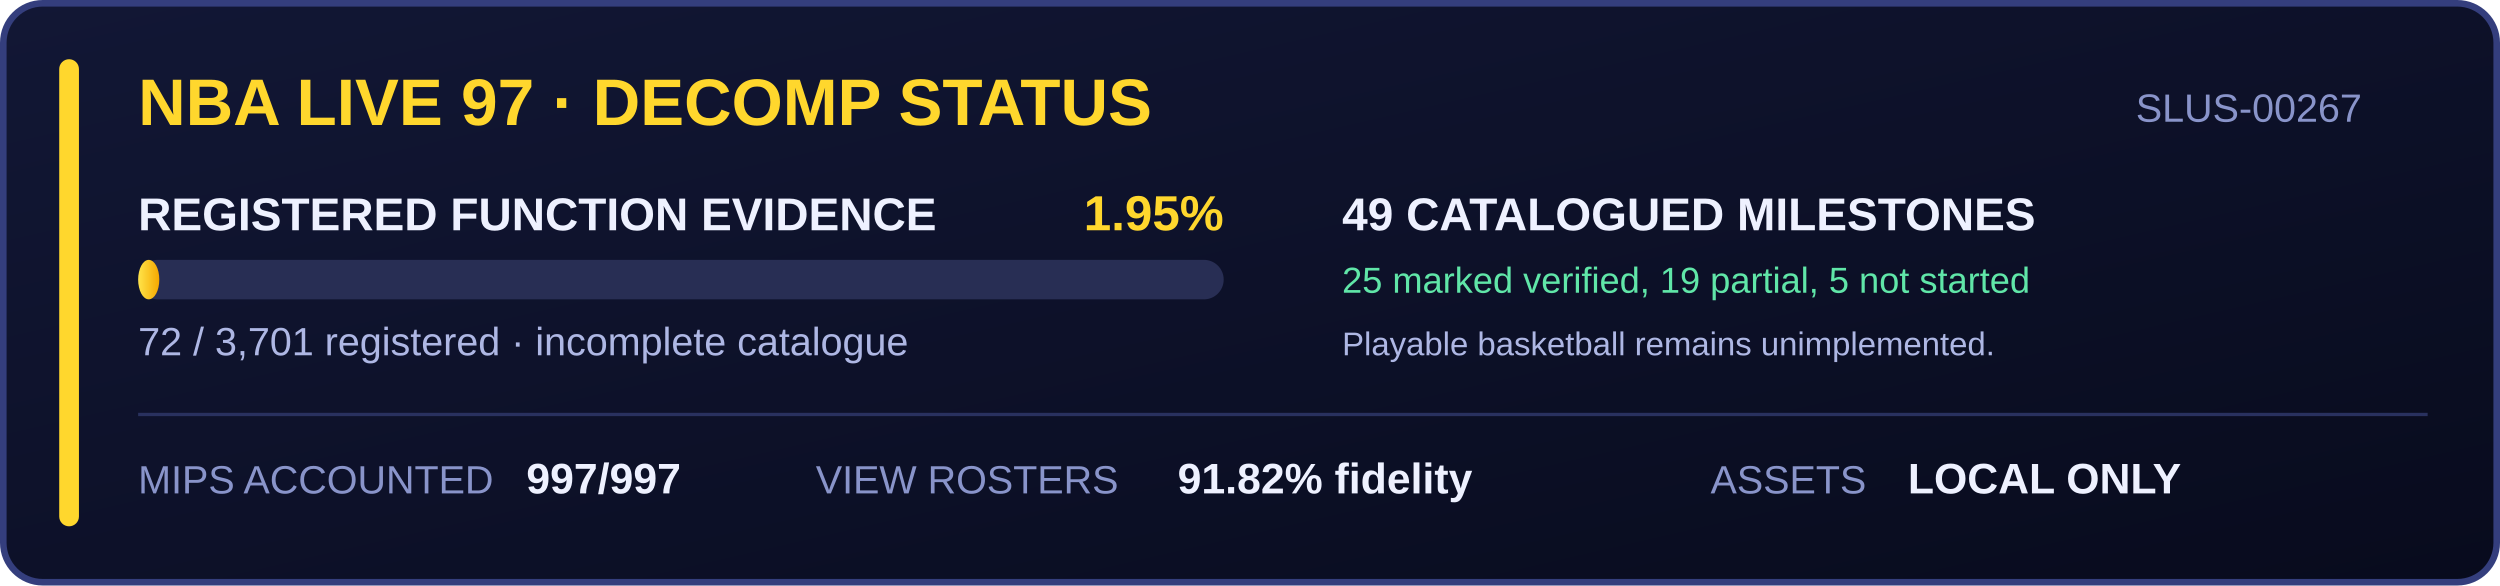
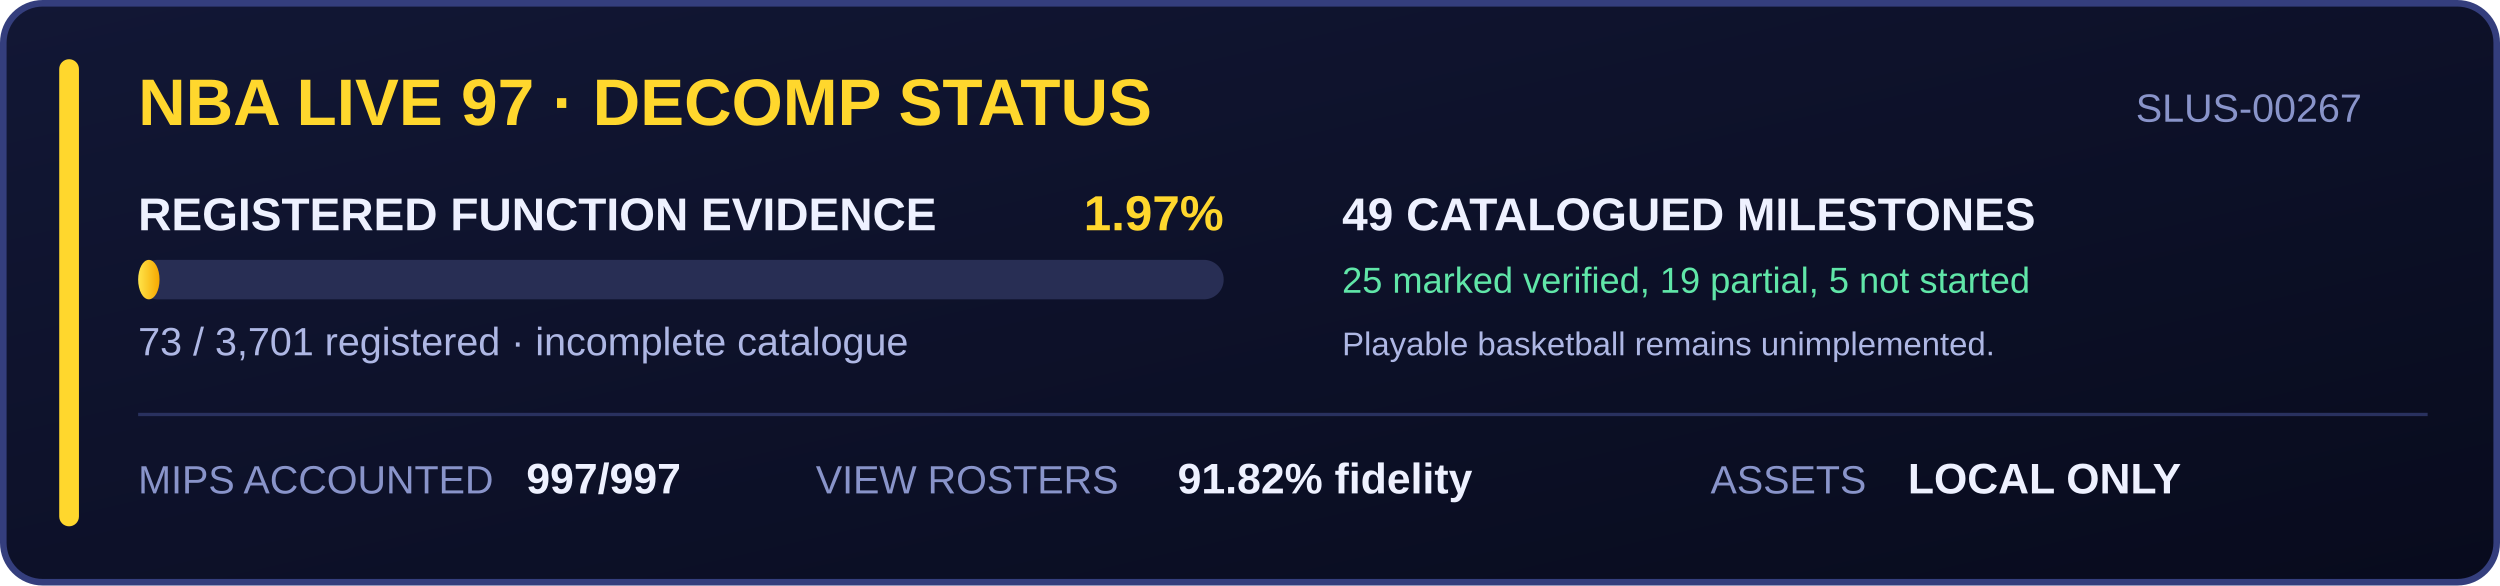
<svg xmlns="http://www.w3.org/2000/svg" width="760" height="178" viewBox="0 0 760 178" role="img" aria-labelledby="title desc">
  <defs>
    <linearGradient id="panel" x1="0" y1="0" x2="1" y2="1">
      <stop stop-color="#121735" />
      <stop offset="1" stop-color="#080b1d" />
    </linearGradient>
    <linearGradient id="gold" x1="0" y1="0" x2="1" y2="0">
      <stop stop-color="#ffe44a" />
      <stop offset="1" stop-color="#f6a800" />
    </linearGradient>
  </defs>
  <rect x="1" y="1" width="758" height="176" rx="12" fill="url(#panel)" stroke="#343e7d" stroke-width="2" />
  <rect x="18" y="18" width="6" height="142" rx="3" fill="#ffd72d" />
  <g font-family="Segoe UI, Arial, sans-serif">
    <text x="42" y="38" fill="#ffd72d" font-size="20" font-weight="700">NBA LIVE 97 · DECOMP STATUS</text>
    <text x="718" y="37" fill="#8994ca" font-size="12" text-anchor="end">SLUS-00267</text>
    <text x="42" y="70" fill="#eef1ff" font-size="14" font-weight="600">REGISTERED FUNCTION EVIDENCE</text>
-     <text x="372" y="70" fill="#ffd72d" font-size="15" font-weight="700" text-anchor="end">1.95%</text>
+     <text x="372" y="70" fill="#ffd72d" font-size="15" font-weight="700" text-anchor="end">1.97%</text>
    <rect x="42" y="79" width="330" height="12" rx="6" fill="#282e54" />
-     <rect x="42" y="79" width="6.43" height="12" rx="6" fill="url(#gold)" />
-     <text x="42" y="108" fill="#aeb7e4" font-size="12">72 / 3,701 registered · incomplete catalogue</text>
+     <rect x="42" y="79" width="6.5" height="12" rx="6" fill="url(#gold)" />
+     <text x="42" y="108" fill="#aeb7e4" font-size="12">73 / 3,701 registered · incomplete catalogue</text>
    <text x="408" y="70" fill="#eef1ff" font-size="14" font-weight="600">49 CATALOGUED MILESTONES</text>
    <text x="408" y="89" fill="#60e6a8" font-size="11">25 marked verified, 19 partial, 5 not started</text>
    <text x="408" y="108" fill="#aeb7e4" font-size="10">Playable basketball remains unimplemented.</text>
    <line x1="42" y1="126" x2="738" y2="126" stroke="#29315f" />
    <text x="42" y="150" fill="#8994ca" font-size="12">MIPS ACCOUNTED</text>
    <text x="160" y="150" fill="#eef1ff" font-size="13" font-weight="700">997/997</text>
    <text x="248" y="150" fill="#8994ca" font-size="12">VIEW ROSTERS</text>
    <text x="358" y="150" fill="#eef1ff" font-size="13" font-weight="700">91.82% fidelity</text>
    <text x="520" y="150" fill="#8994ca" font-size="12">ASSETS</text>
    <text x="580" y="150" fill="#eef1ff" font-size="13" font-weight="700">LOCAL ONLY</text>
  </g>
</svg>
